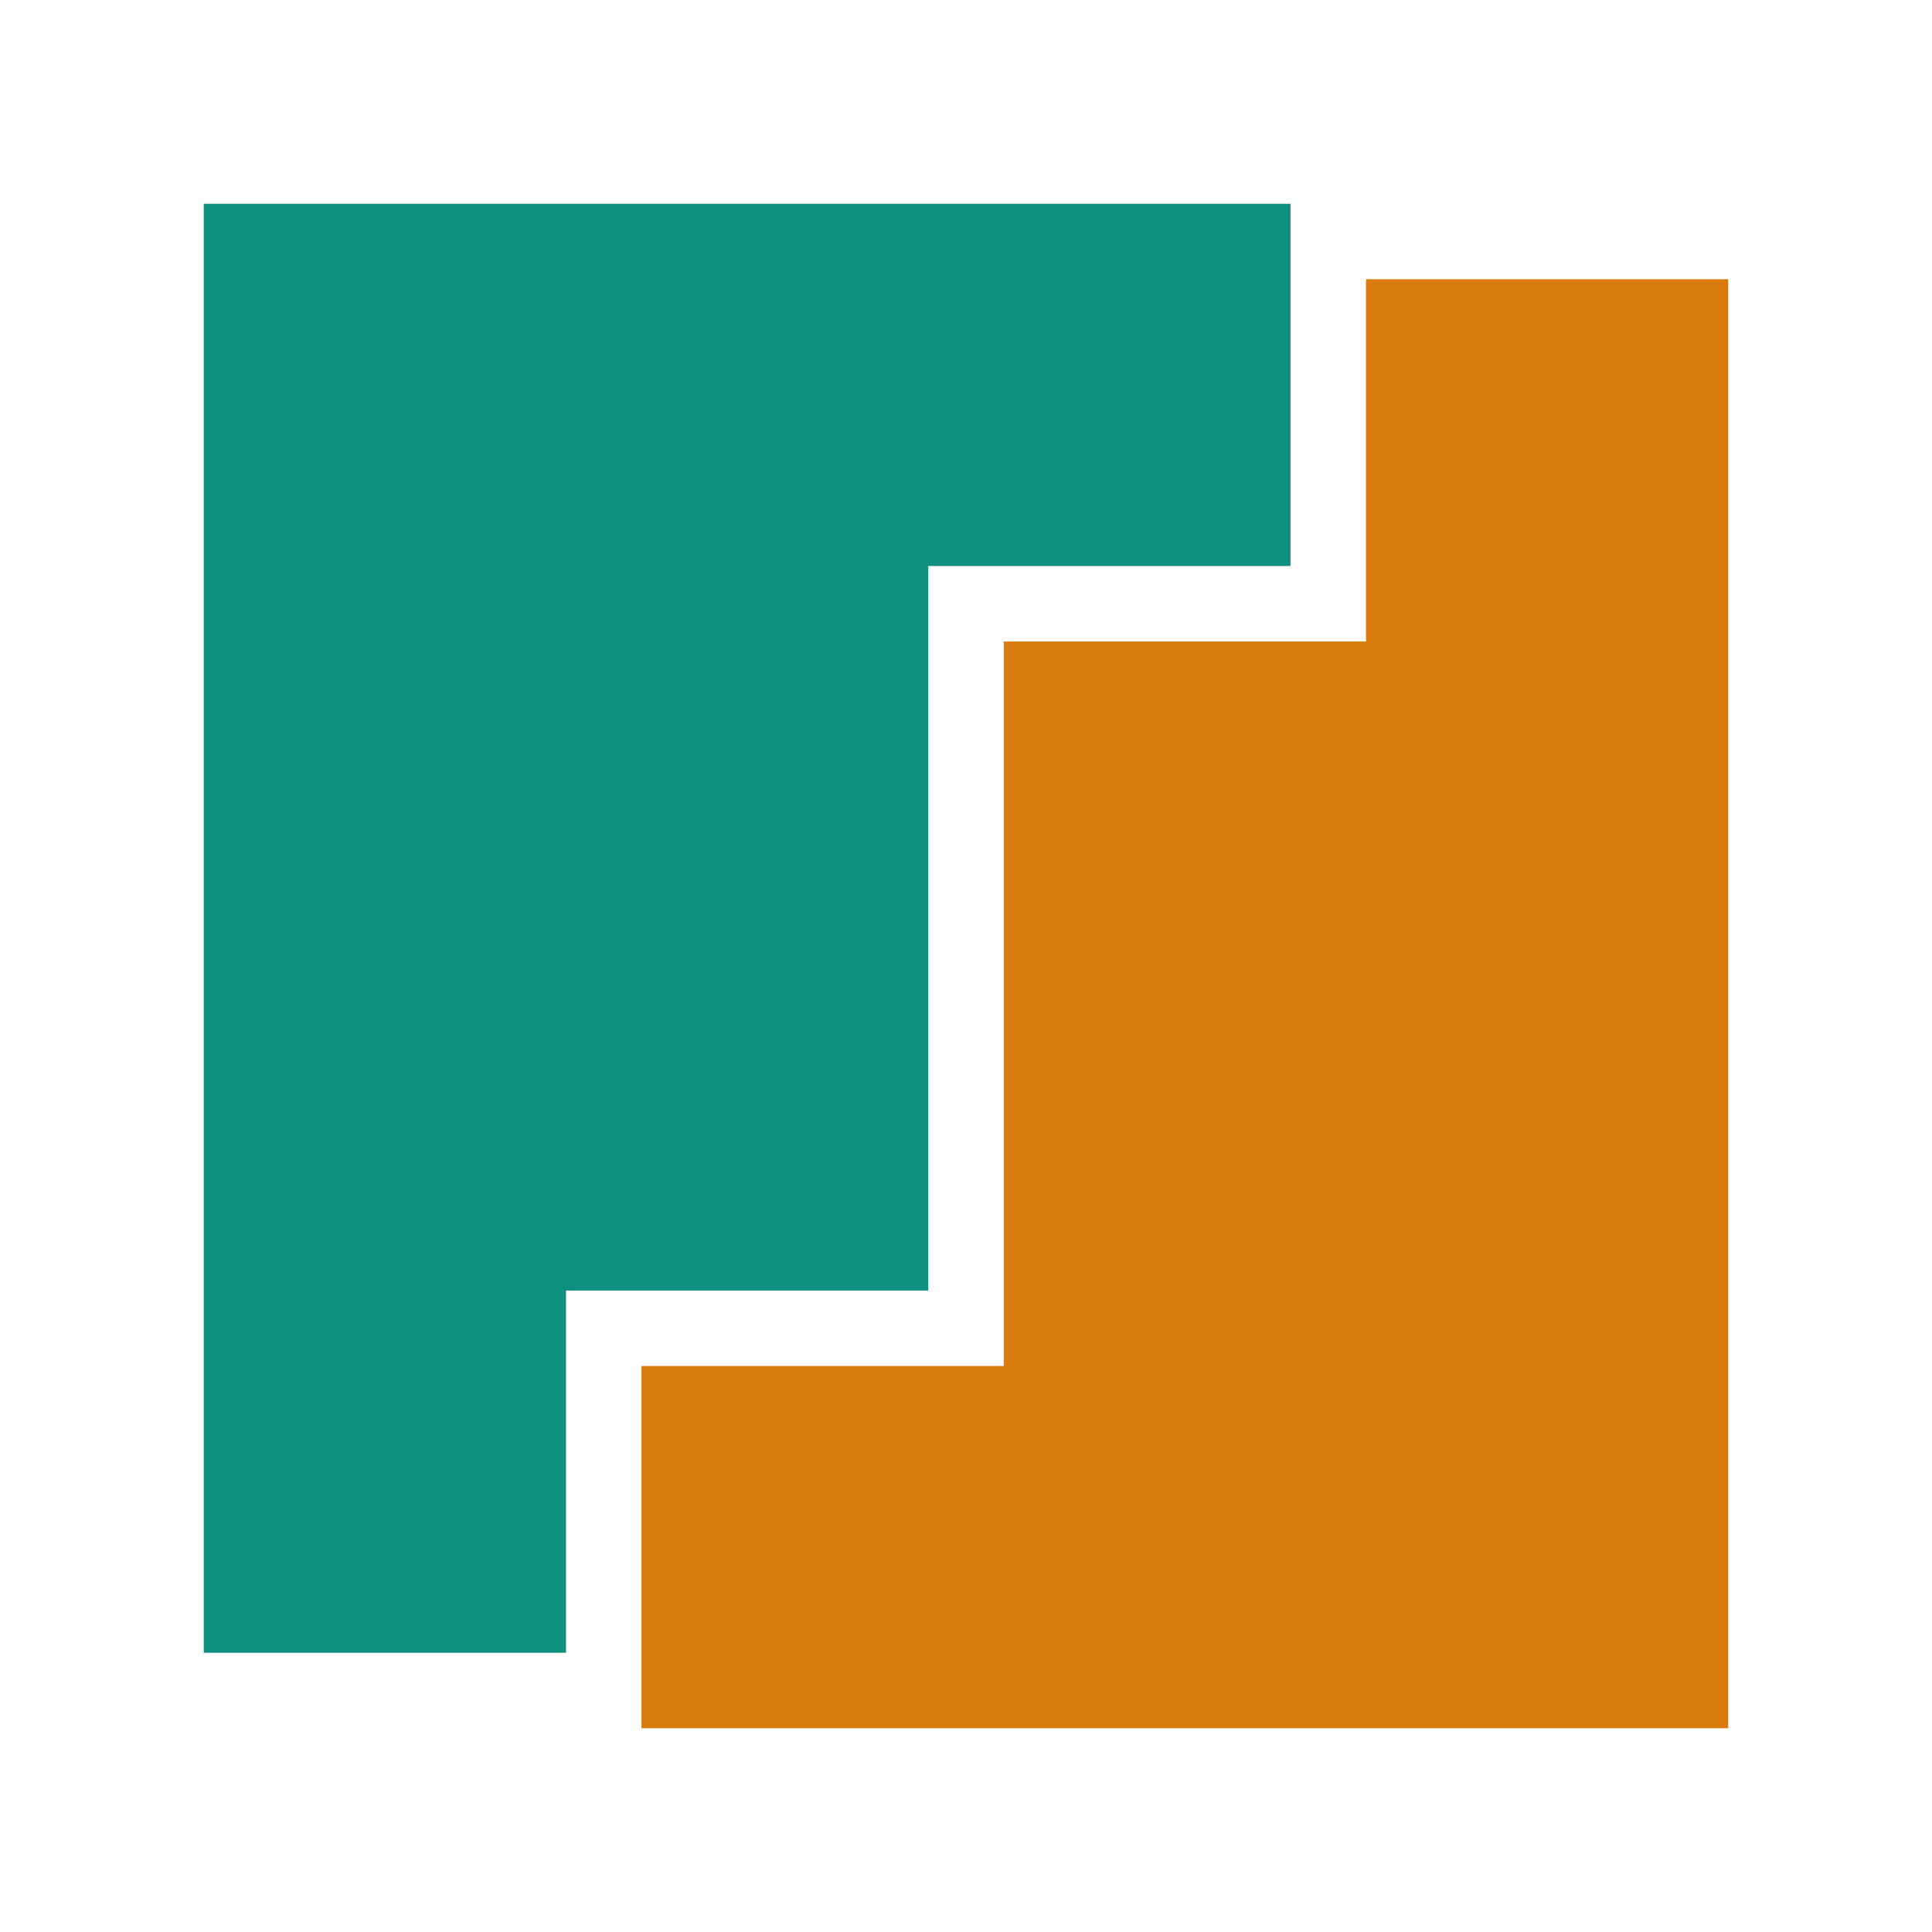
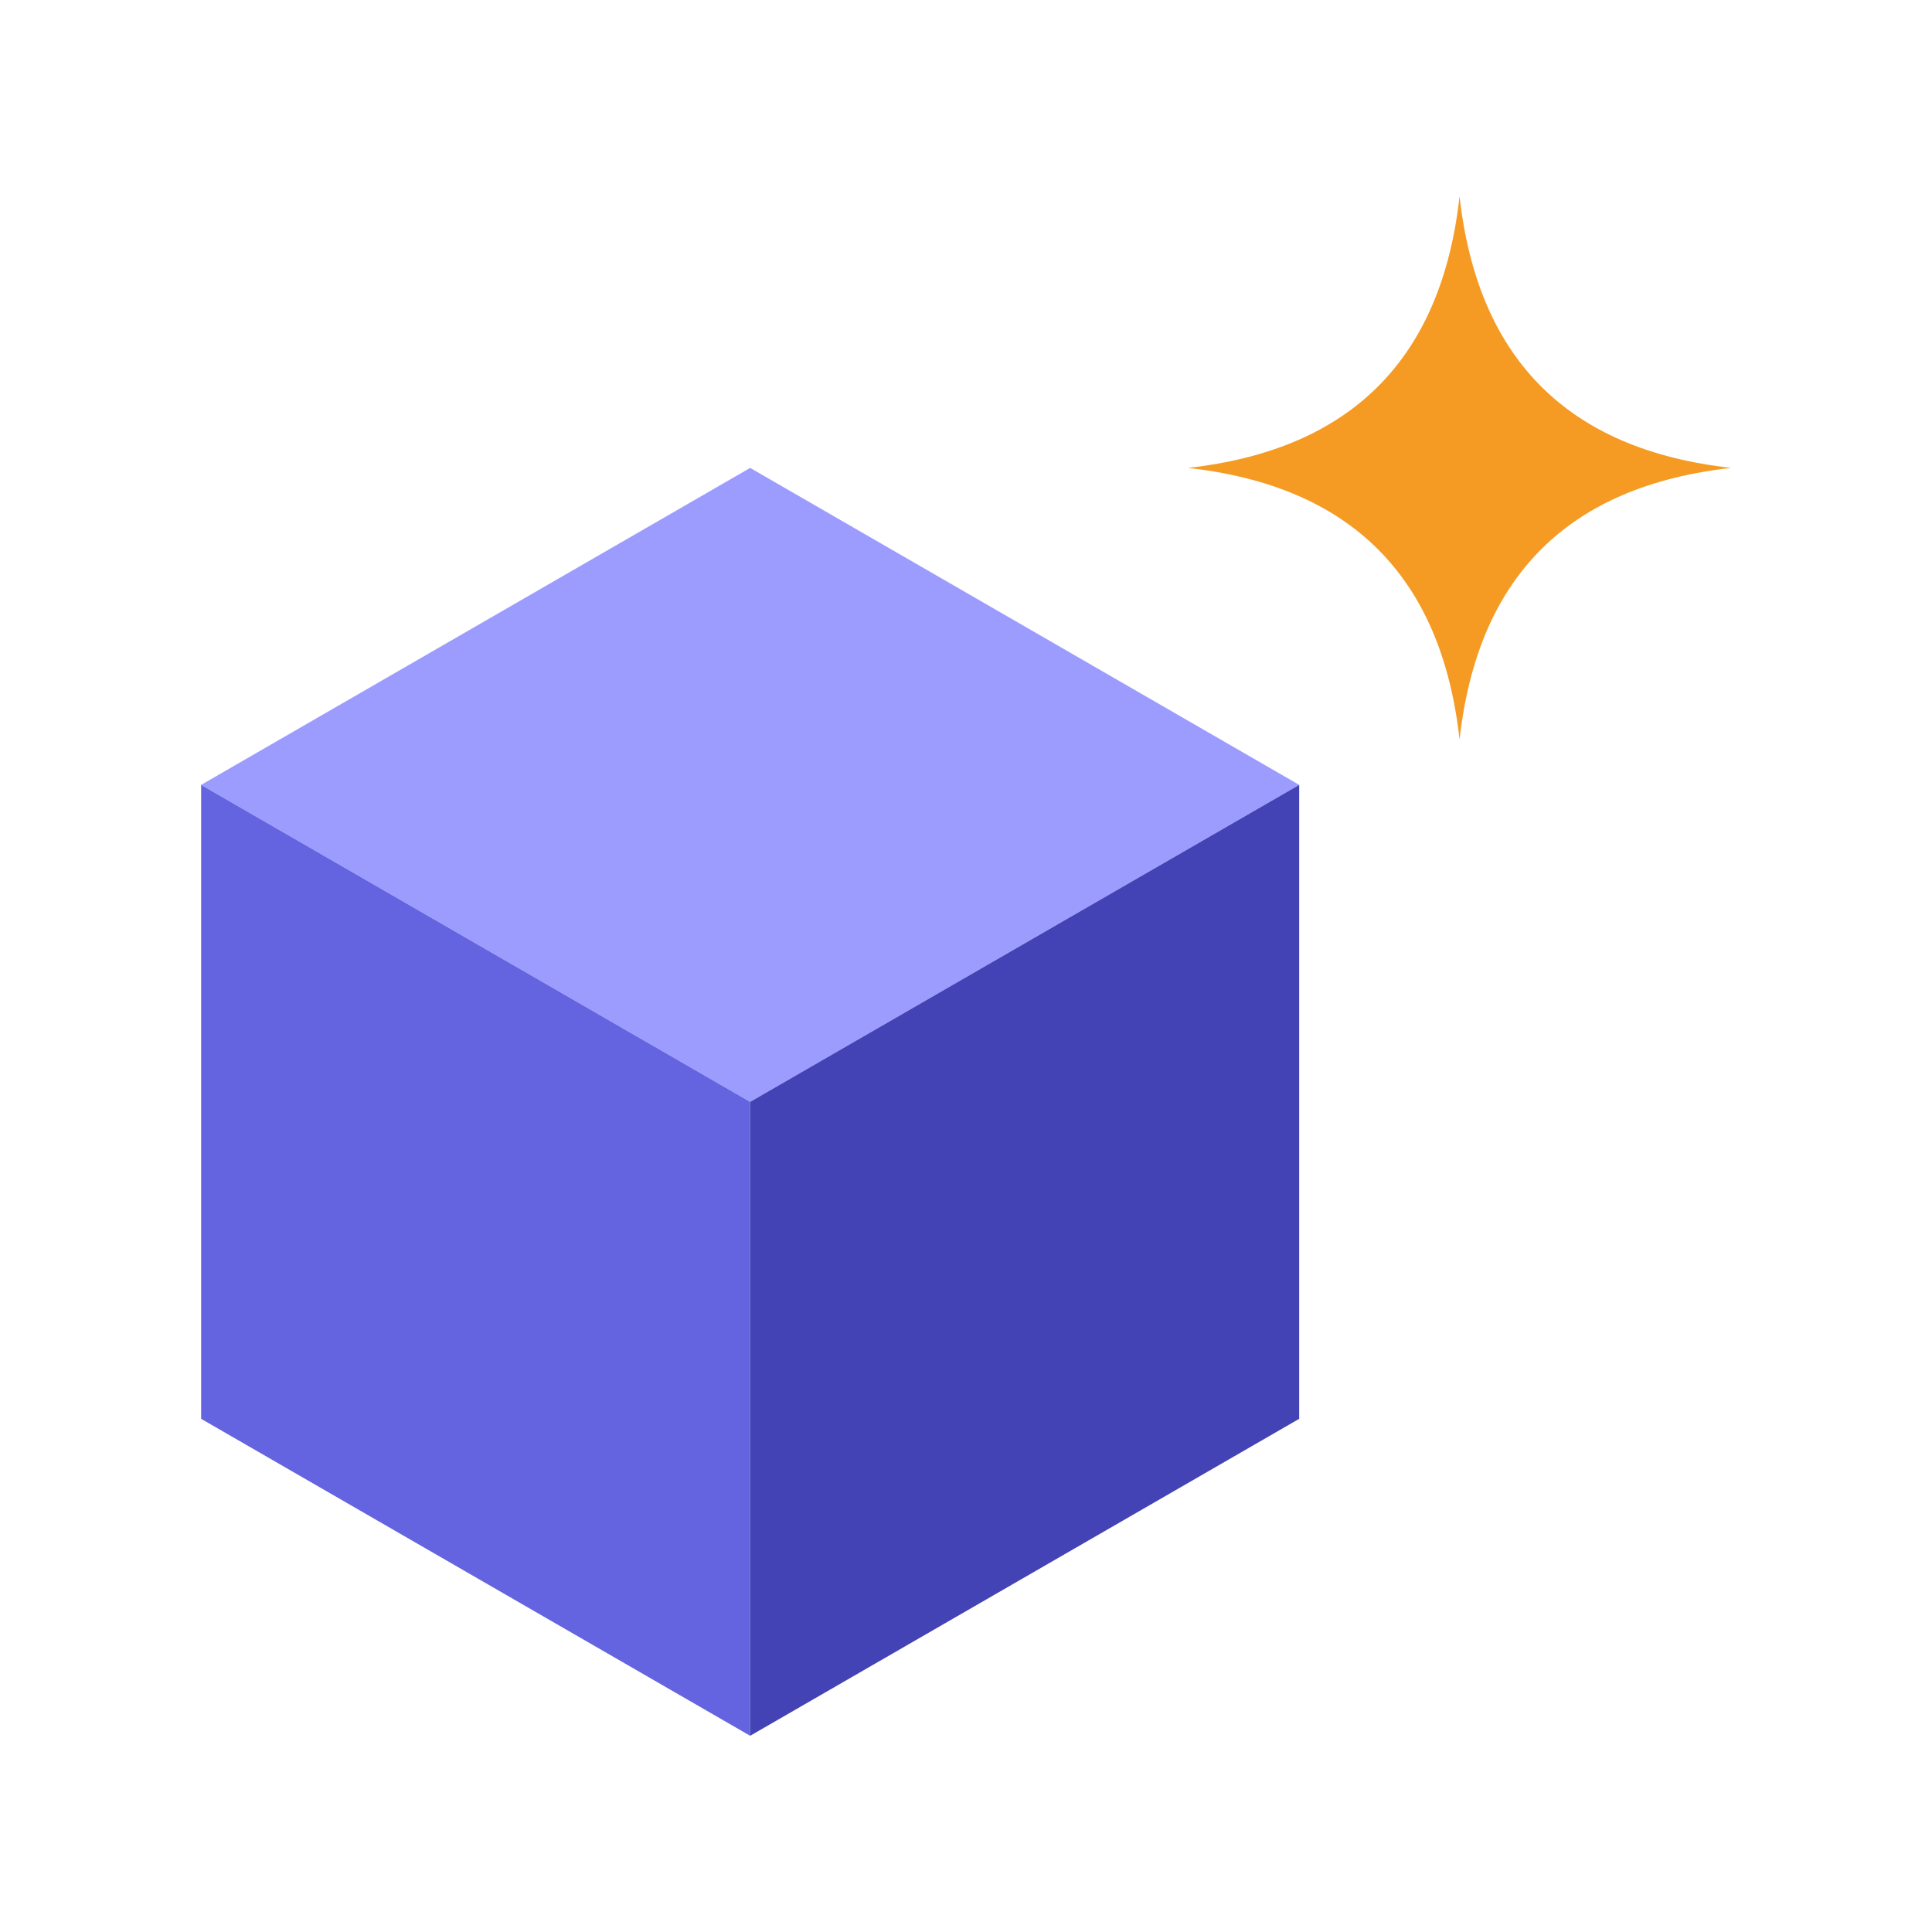
<svg xmlns="http://www.w3.org/2000/svg" viewBox="0 0 256 256" width="256" height="256" role="img" aria-labelledby="title">
  <g id="symbol">
-     <path fill="#0F8F7E" d="M27 27 H171 V75 H123 V171 H75 V219 H27 Z" />
-     <path fill="#D97B0F" d="M229 229 H85 V181 H133 V85 H181 V37 H229 Z" />
+     <path fill="#9C9CFF" d="M99.40 62.00 L172.15 104.00 L99.40 146.00 L26.65 104.00 Z" />
+     <path fill="#6464E0" d="M26.65 104.00 L99.40 146.00 L99.40 230.00 L26.65 188.00 Z" />
+     <path fill="#4343B5" d="M99.40 146.00 L172.15 104.00 L172.15 188.00 L99.40 230.00 Z" />
+     <path fill="#F59B23" d="M193.40 26.00 Q197.00 58.40 229.40 62.00 Q197.00 65.60 193.40 98.00 Q189.80 65.60 157.40 62.00 Q189.80 58.40 193.40 26.00 Z" />
  </g>
</svg>
